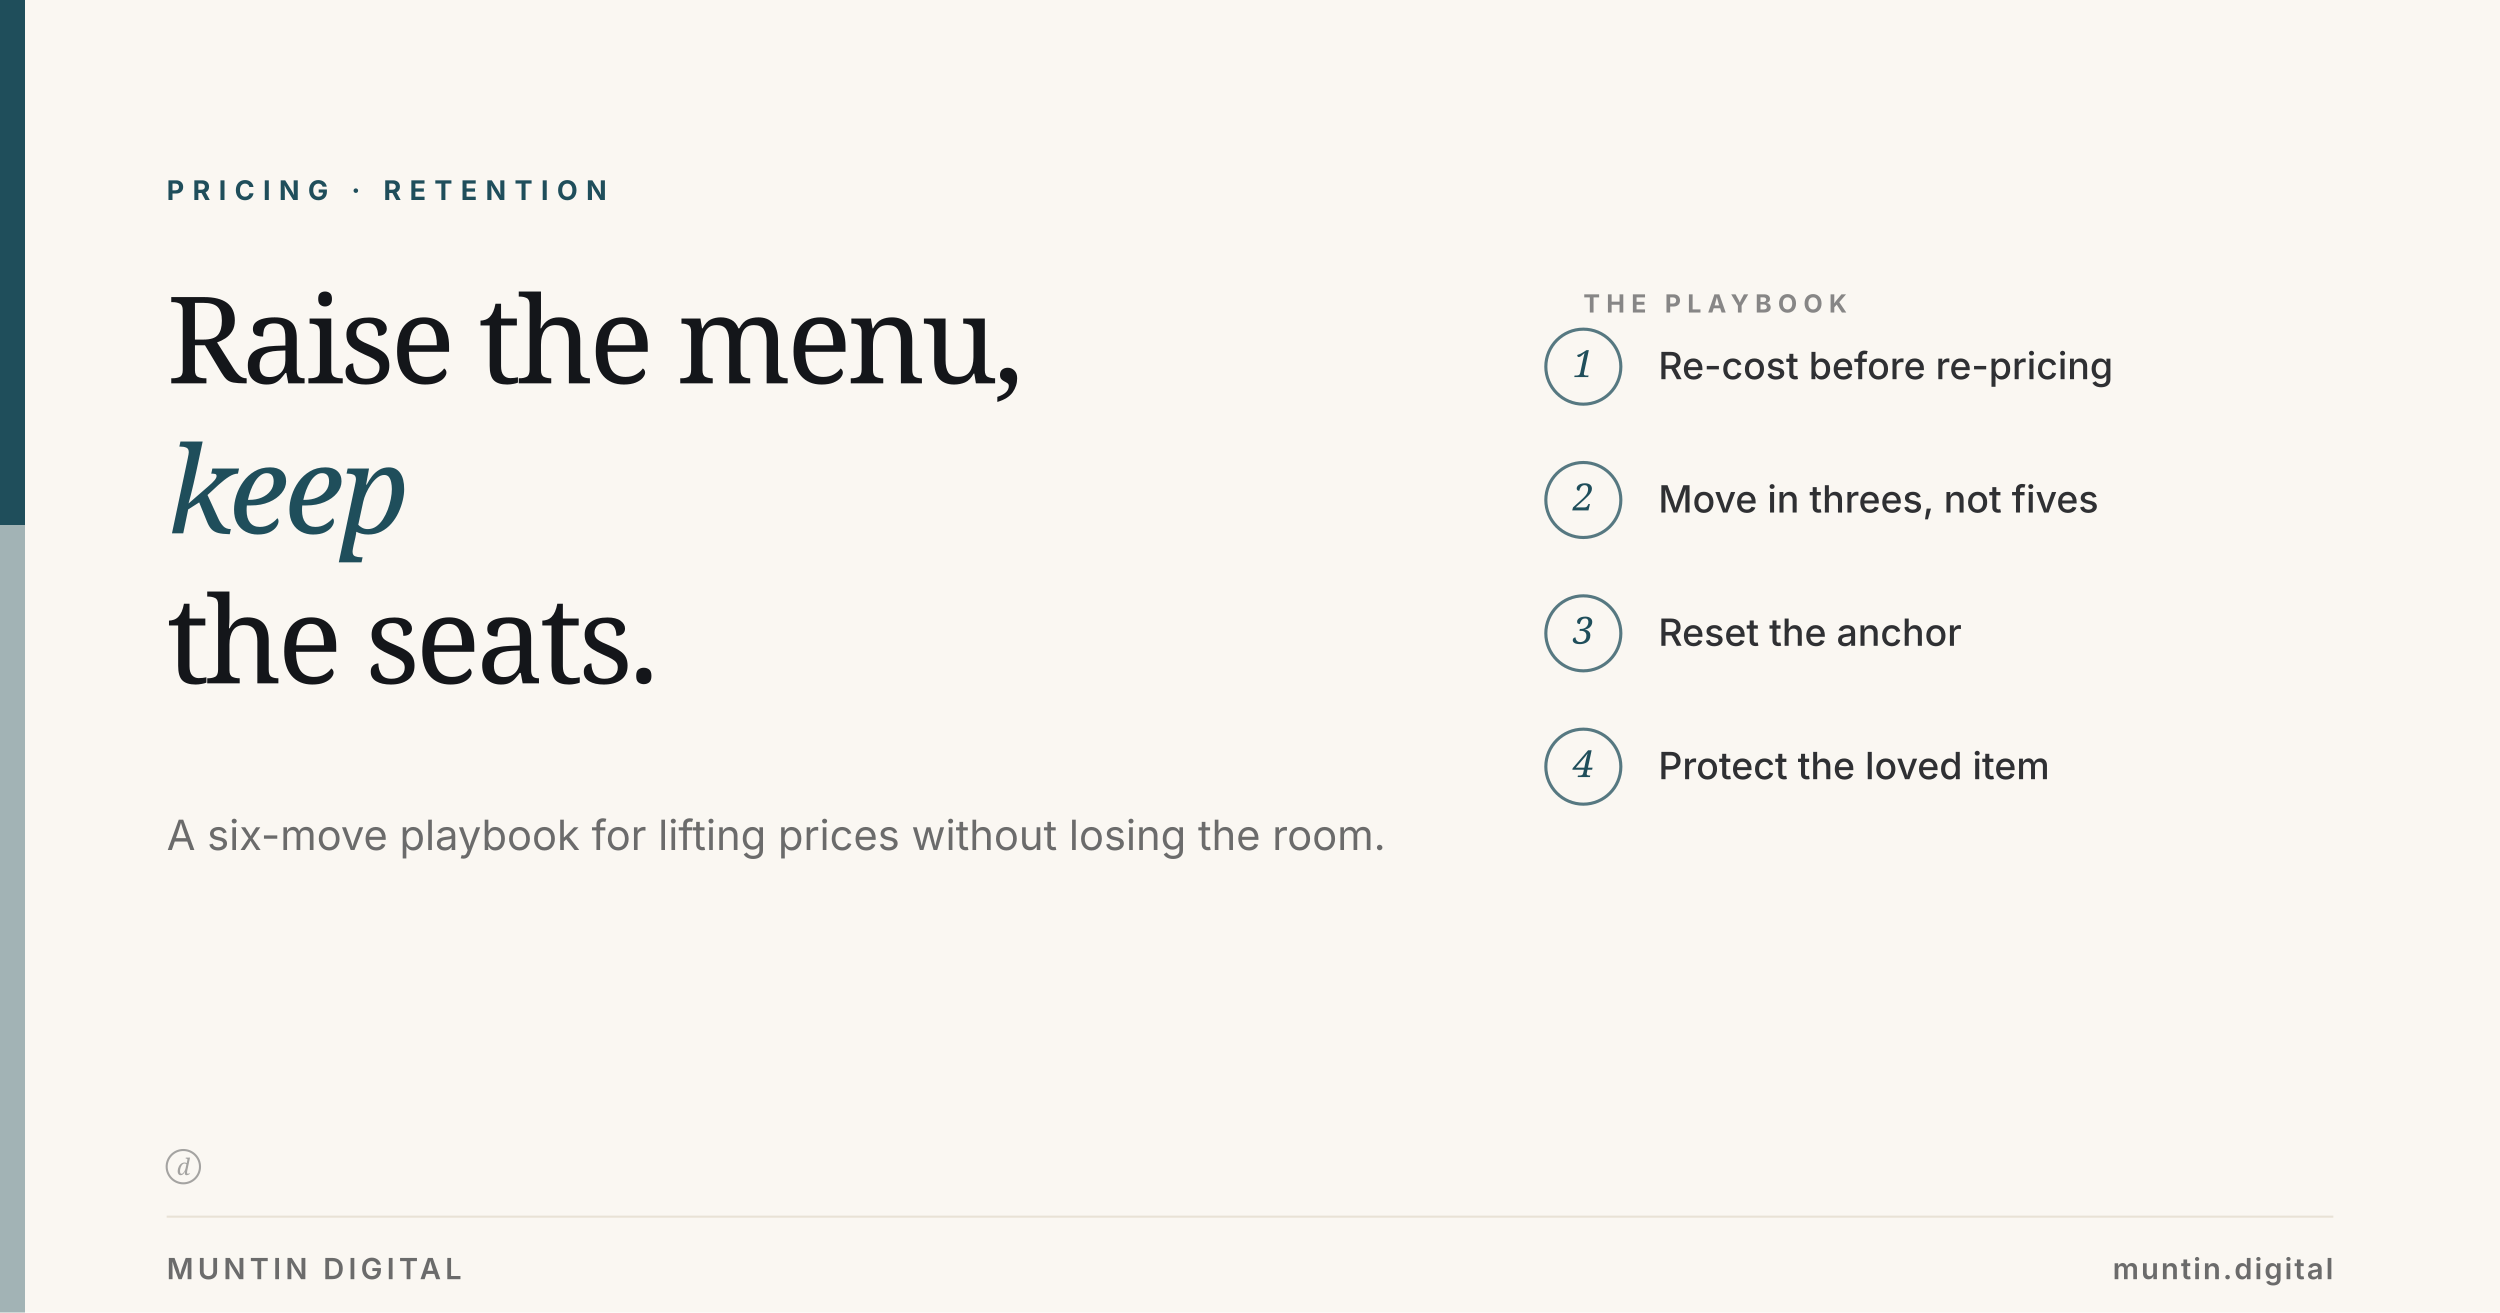
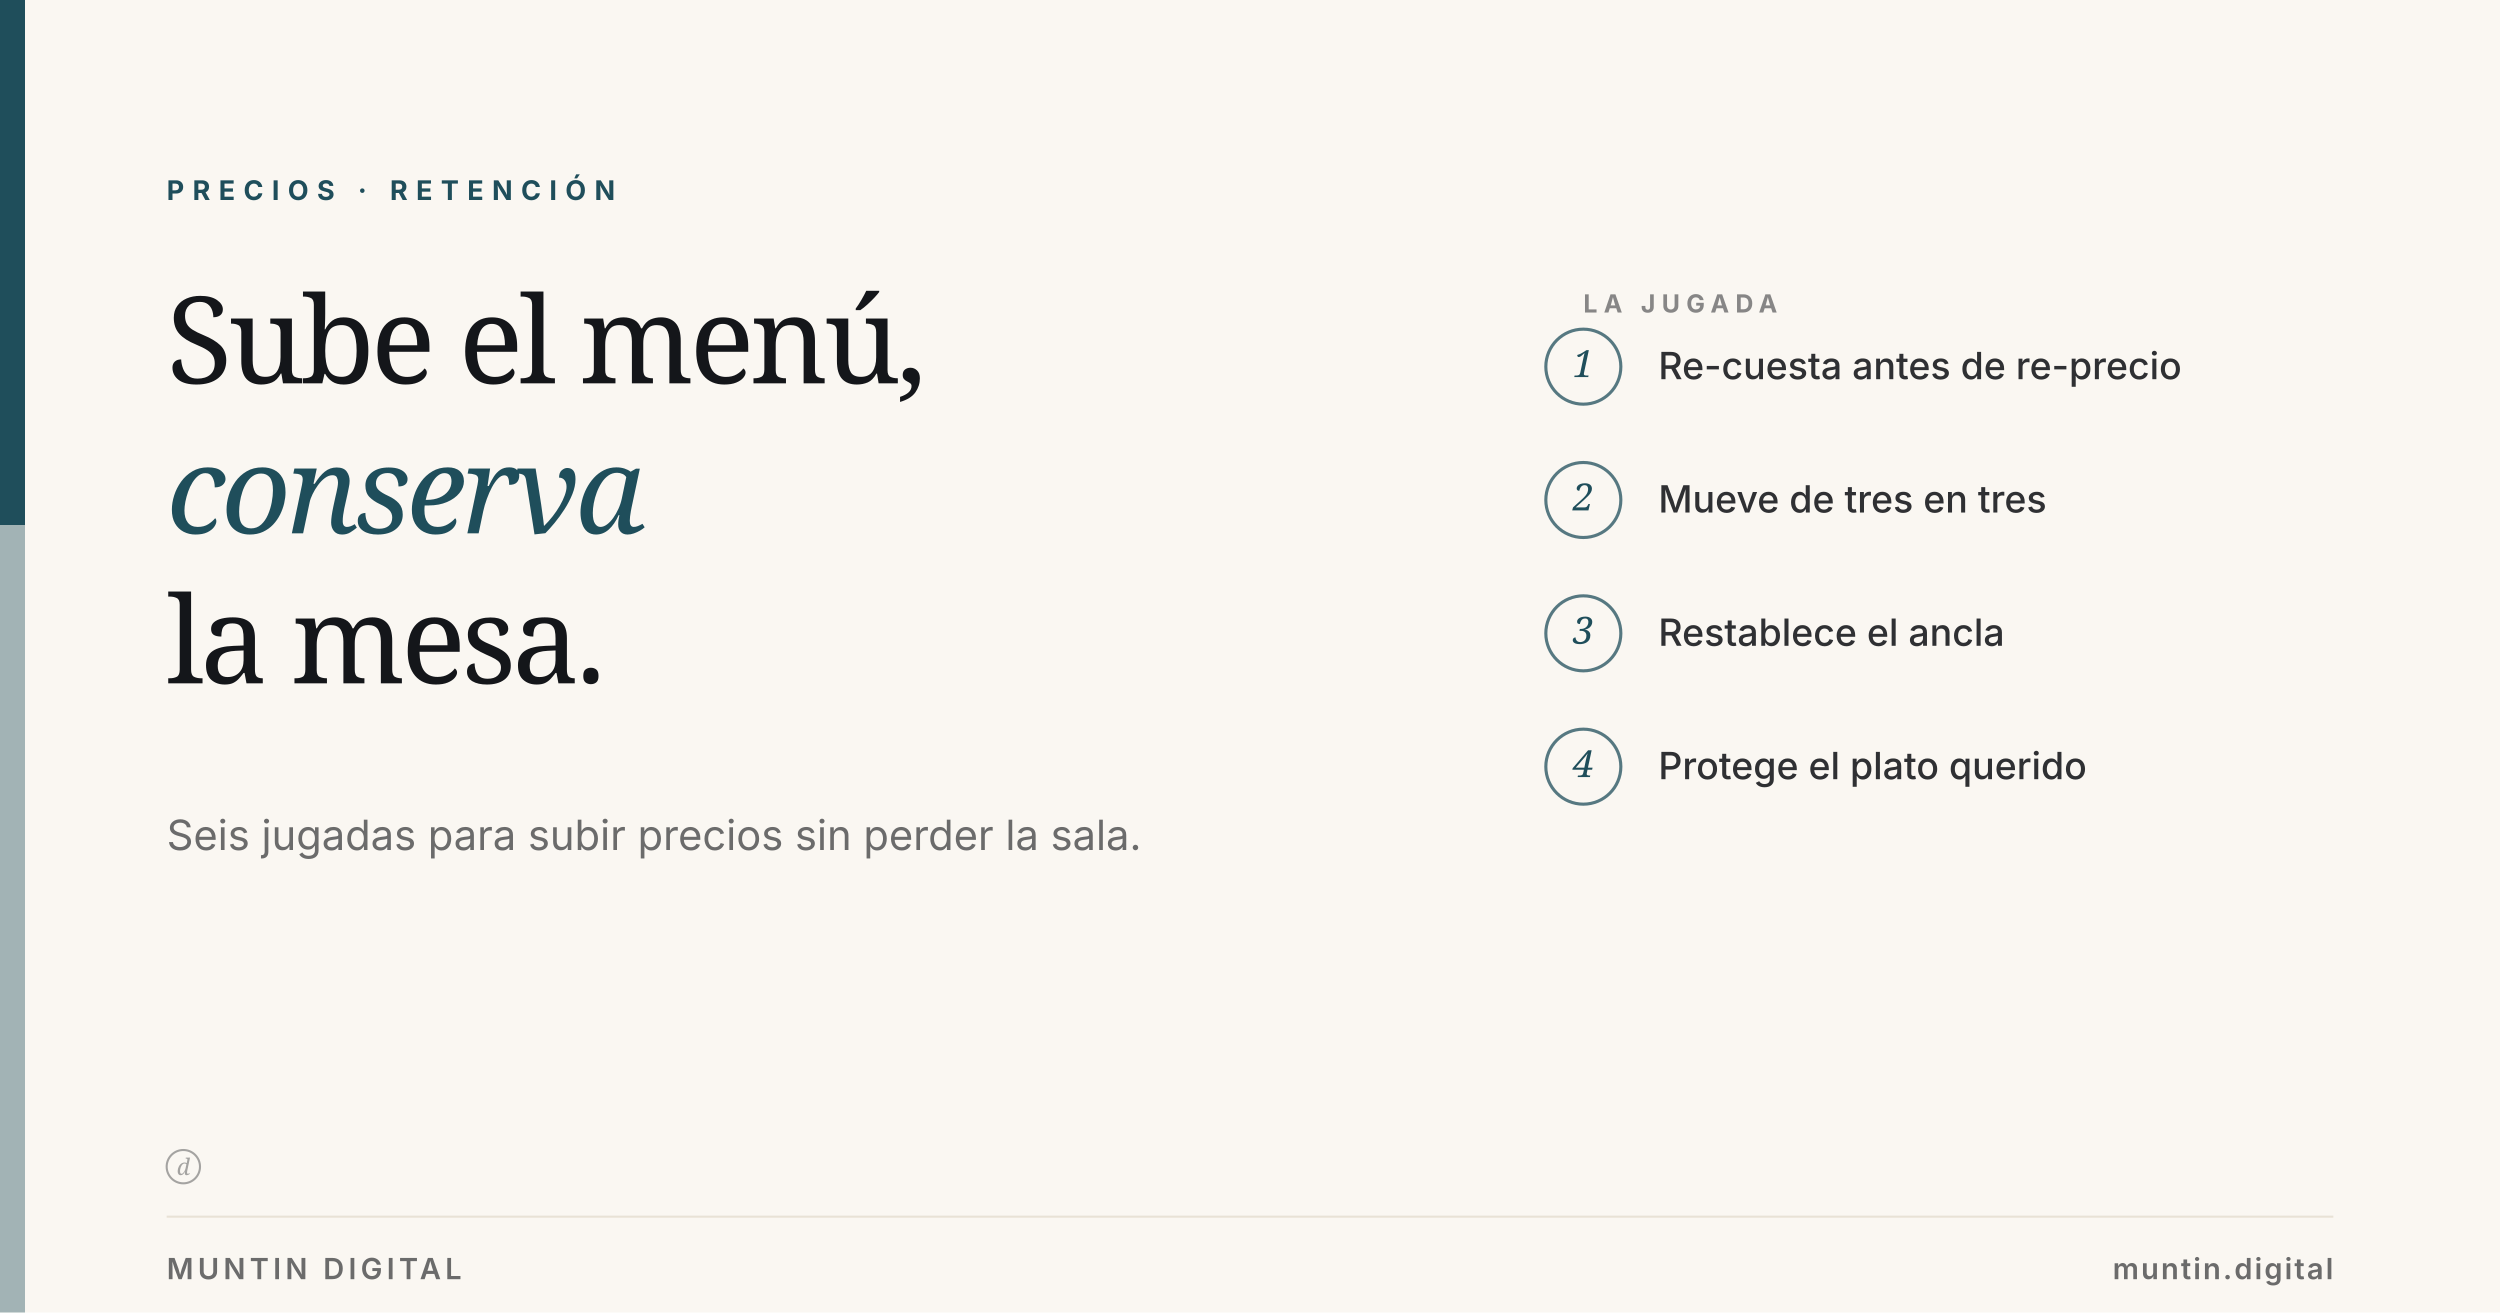
<svg xmlns="http://www.w3.org/2000/svg" viewBox="0 0 1200 630" width="1200" height="630">
  <rect width="1200" height="630" fill="#FAF7F2" />
  <rect x="0" y="0" width="12" height="252" fill="#1F4E5B" />
  <rect x="0" y="252" width="12" height="378" fill="#1F4E5B" opacity="0.4" />
-   <text x="80" y="96" font-family="Inter, Arial, sans-serif" font-size="13" font-weight="700" letter-spacing="4" fill="#1F4E5B">PRICING · RETENTION</text>
-   <text x="80" y="184" font-family="Fraunces, Georgia, serif" font-size="58" font-weight="500" letter-spacing="-2" fill="#14161A">Raise the menu,</text>
-   <text x="80" y="256" font-family="Fraunces, Georgia, serif" font-style="italic" font-size="58" font-weight="400" letter-spacing="-2" fill="#1F4E5B">keep</text>
-   <text x="80" y="328" font-family="Fraunces, Georgia, serif" font-size="58" font-weight="500" letter-spacing="-2" fill="#14161A">the seats.</text>
-   <text x="80" y="408" font-family="Inter, Arial, sans-serif" font-size="20" font-weight="400" fill="#6B6B6B">A six-move playbook for lifting prices without losing the room.</text>
-   <text x="760" y="150" font-family="Inter, Arial, sans-serif" font-size="12" font-weight="700" letter-spacing="3" fill="#14161A" opacity="0.5">THE PLAYBOOK</text>
+   <text x="80" y="96" font-family="Inter, Arial, sans-serif" font-size="13" font-weight="700" letter-spacing="4" fill="#1F4E5B">PRECIOS · RETENCIÓN</text>
+   <text x="80" y="184" font-family="Fraunces, Georgia, serif" font-size="58" font-weight="500" letter-spacing="-2" fill="#14161A">Sube el menú,</text>
+   <text x="80" y="256" font-family="Fraunces, Georgia, serif" font-style="italic" font-size="58" font-weight="400" letter-spacing="-2" fill="#1F4E5B">conserva</text>
+   <text x="80" y="328" font-family="Fraunces, Georgia, serif" font-size="58" font-weight="500" letter-spacing="-2" fill="#14161A">la mesa.</text>
+   <text x="80" y="408" font-family="Inter, Arial, sans-serif" font-size="20" font-weight="400" fill="#6B6B6B">Seis jugadas para subir precios sin perder la sala.</text>
+   <text x="760" y="150" font-family="Inter, Arial, sans-serif" font-size="12" font-weight="700" letter-spacing="3" fill="#14161A" opacity="0.5">LA JUGADA</text>
  <circle cx="760" cy="176" r="18" fill="none" stroke="#1F4E5B" stroke-width="1.5" opacity="0.75" />
  <text x="760" y="181" text-anchor="middle" font-family="Fraunces, Georgia, serif" font-style="italic" font-size="18" font-weight="500" fill="#1F4E5B">1</text>
-   <text x="796" y="182" font-family="Inter, Arial, sans-serif" font-size="18" font-weight="500" fill="#14161A" opacity="0.88">Re-cost before re-pricing</text>
+   <text x="796" y="182" font-family="Inter, Arial, sans-serif" font-size="18" font-weight="500" fill="#14161A" opacity="0.88">Re-cuesta antes de re-precio</text>
  <circle cx="760" cy="240" r="18" fill="none" stroke="#1F4E5B" stroke-width="1.5" opacity="0.75" />
  <text x="760" y="245" text-anchor="middle" font-family="Fraunces, Georgia, serif" font-style="italic" font-size="18" font-weight="500" fill="#1F4E5B">2</text>
-   <text x="796" y="246" font-family="Inter, Arial, sans-serif" font-size="18" font-weight="500" fill="#14161A" opacity="0.88">Move in threes, not fives</text>
+   <text x="796" y="246" font-family="Inter, Arial, sans-serif" font-size="18" font-weight="500" fill="#14161A" opacity="0.88">Mueve de tres en tres</text>
  <circle cx="760" cy="304" r="18" fill="none" stroke="#1F4E5B" stroke-width="1.5" opacity="0.75" />
  <text x="760" y="309" text-anchor="middle" font-family="Fraunces, Georgia, serif" font-style="italic" font-size="18" font-weight="500" fill="#1F4E5B">3</text>
-   <text x="796" y="310" font-family="Inter, Arial, sans-serif" font-size="18" font-weight="500" fill="#14161A" opacity="0.88">Reset the anchor</text>
+   <text x="796" y="310" font-family="Inter, Arial, sans-serif" font-size="18" font-weight="500" fill="#14161A" opacity="0.88">Restablece el ancla</text>
  <circle cx="760" cy="368" r="18" fill="none" stroke="#1F4E5B" stroke-width="1.5" opacity="0.75" />
  <text x="760" y="373" text-anchor="middle" font-family="Fraunces, Georgia, serif" font-style="italic" font-size="18" font-weight="500" fill="#1F4E5B">4</text>
-   <text x="796" y="374" font-family="Inter, Arial, sans-serif" font-size="18" font-weight="500" fill="#14161A" opacity="0.88">Protect the loved item</text>
+   <text x="796" y="374" font-family="Inter, Arial, sans-serif" font-size="18" font-weight="500" fill="#14161A" opacity="0.88">Protege el plato querido</text>
  <g transform="translate(80, 552)" fill="#6B6B6B" opacity="0.6">
    <circle cx="8" cy="8" r="8" fill="none" stroke="#6B6B6B" stroke-width="1" />
    <text x="8" y="12" text-anchor="middle" font-family="Fraunces, Georgia, serif" font-style="italic" font-size="11" font-weight="500" fill="#6B6B6B">d</text>
  </g>
  <line x1="80" y1="584" x2="1120" y2="584" stroke="#E8E2D6" stroke-width="1" />
  <text x="80" y="614" font-family="Inter, Arial, sans-serif" font-size="14" font-weight="600" letter-spacing="2" fill="#6B6B6B">MUNTIN DIGITAL</text>
  <text x="1120" y="614" text-anchor="end" font-family="Inter, Arial, sans-serif" font-size="14" font-weight="600" letter-spacing="1" fill="#6B6B6B">muntin.digital</text>
</svg>
